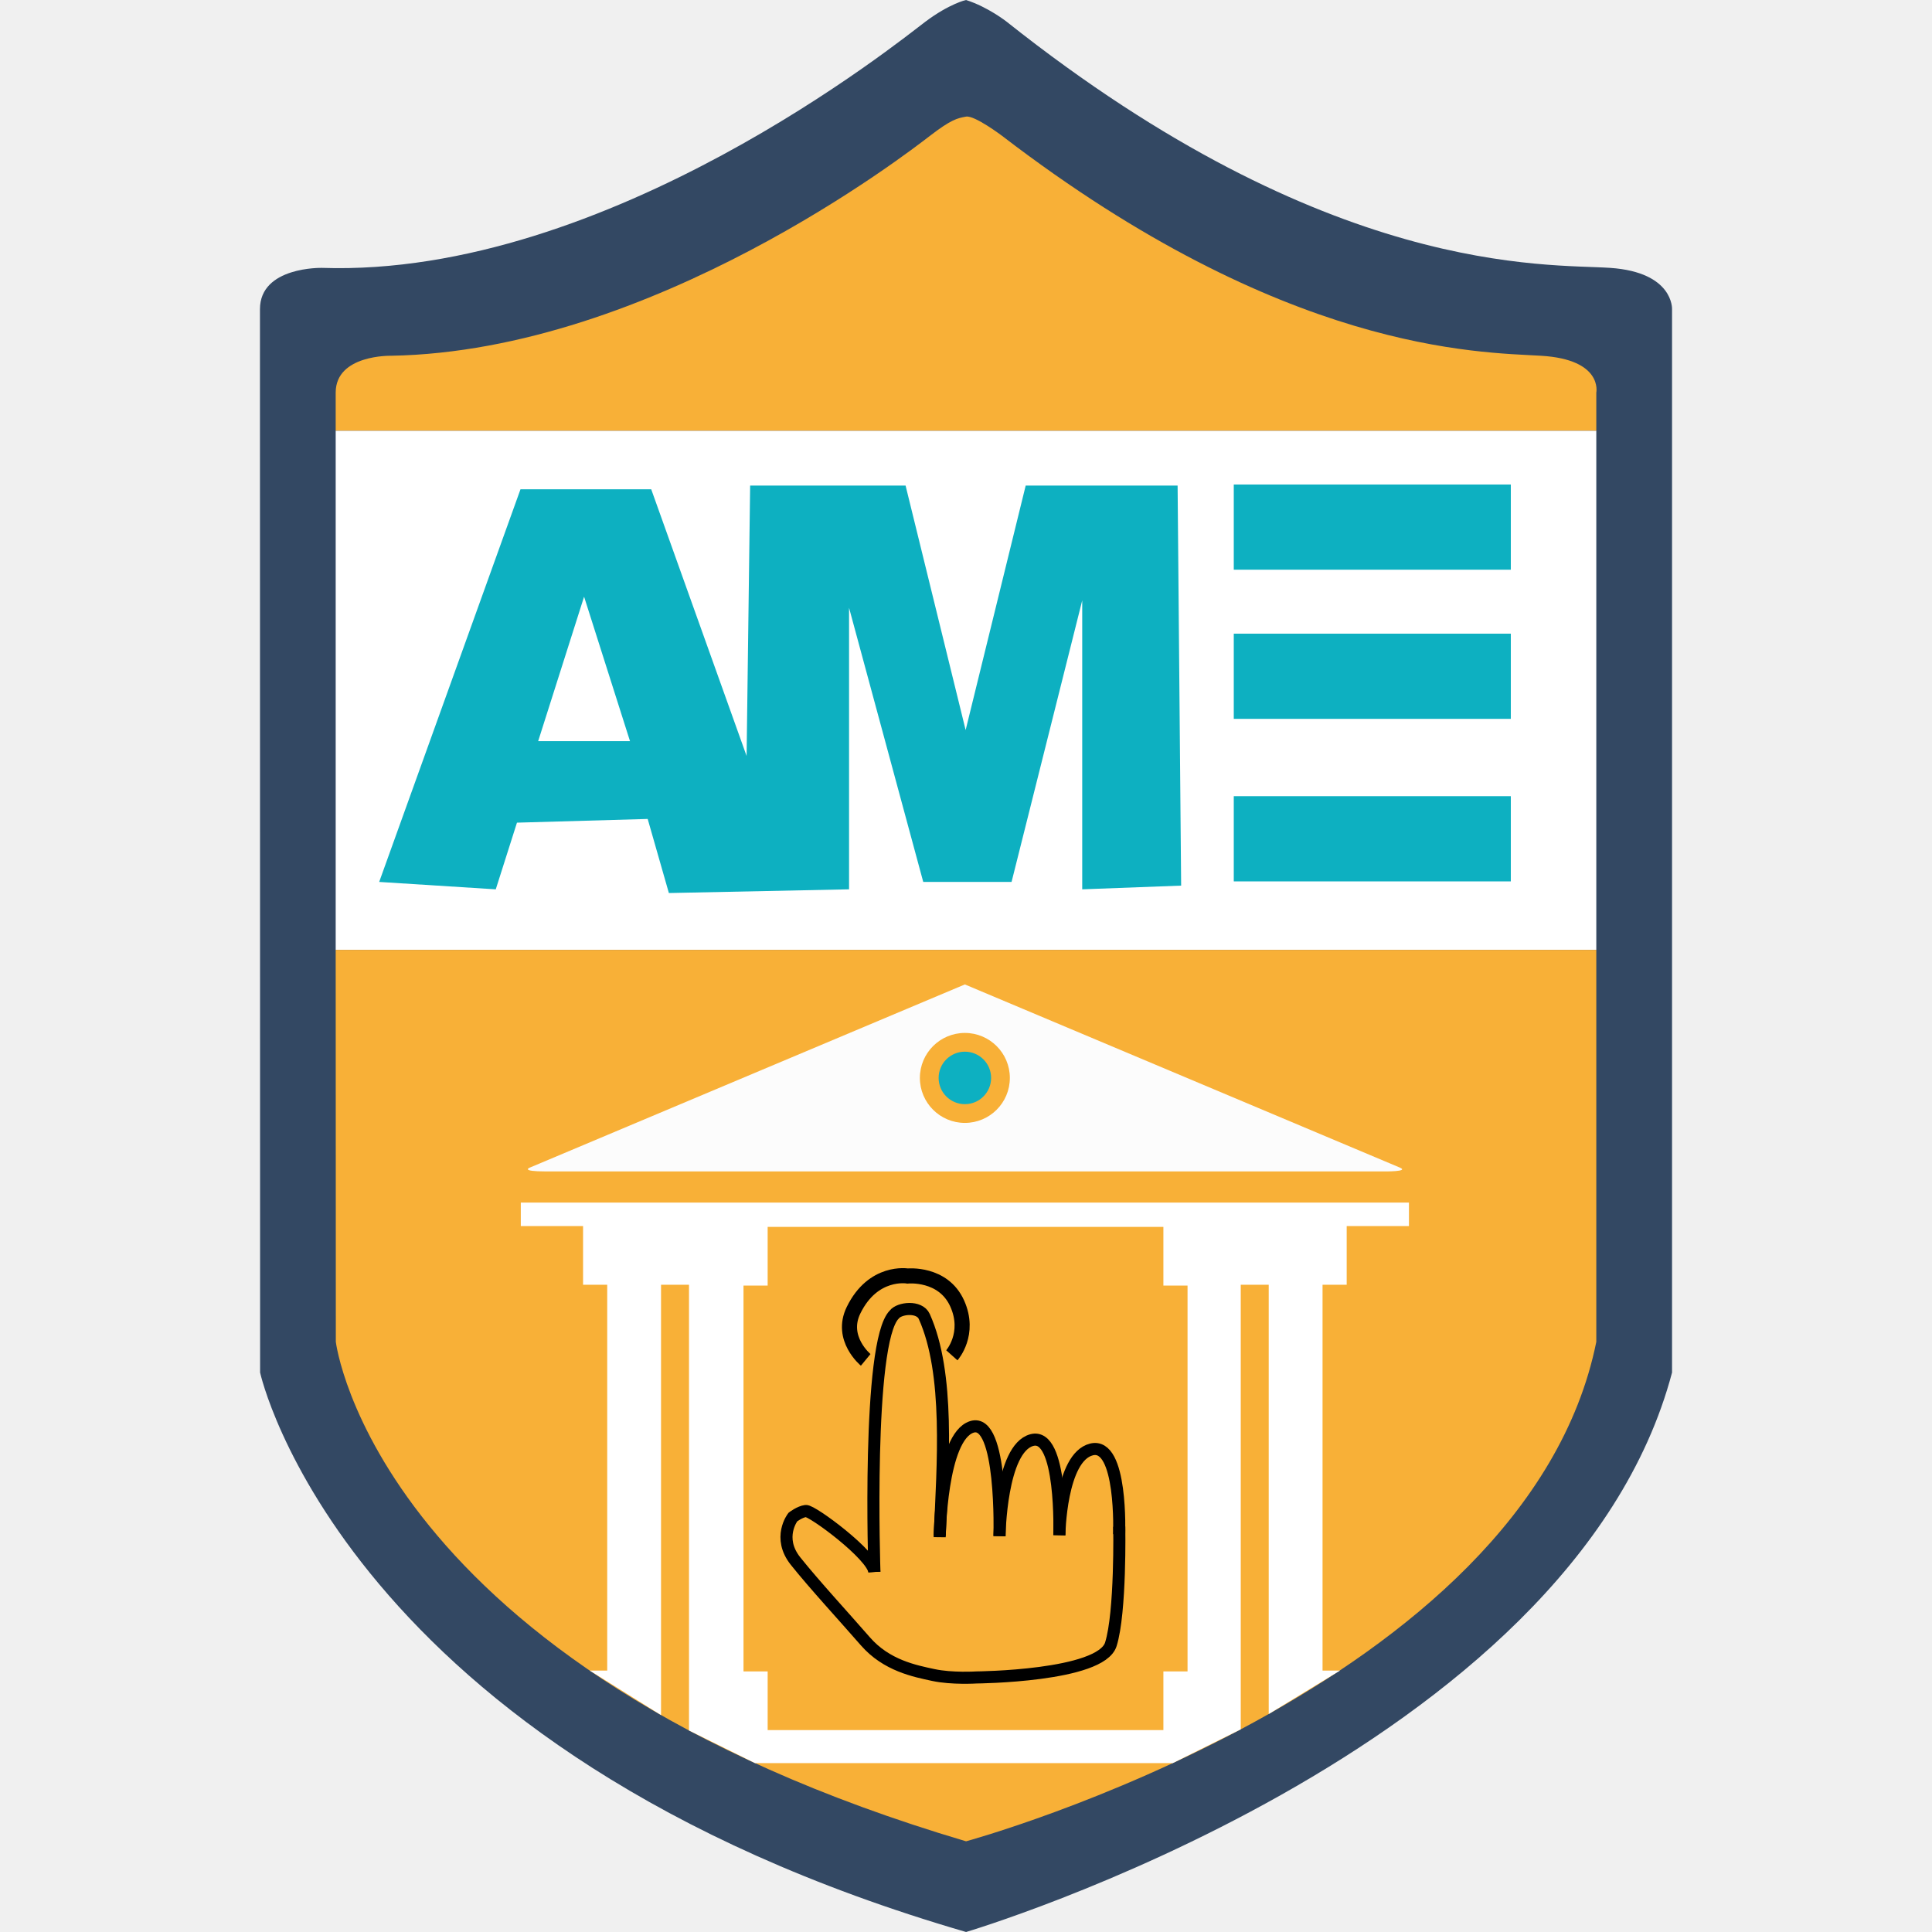
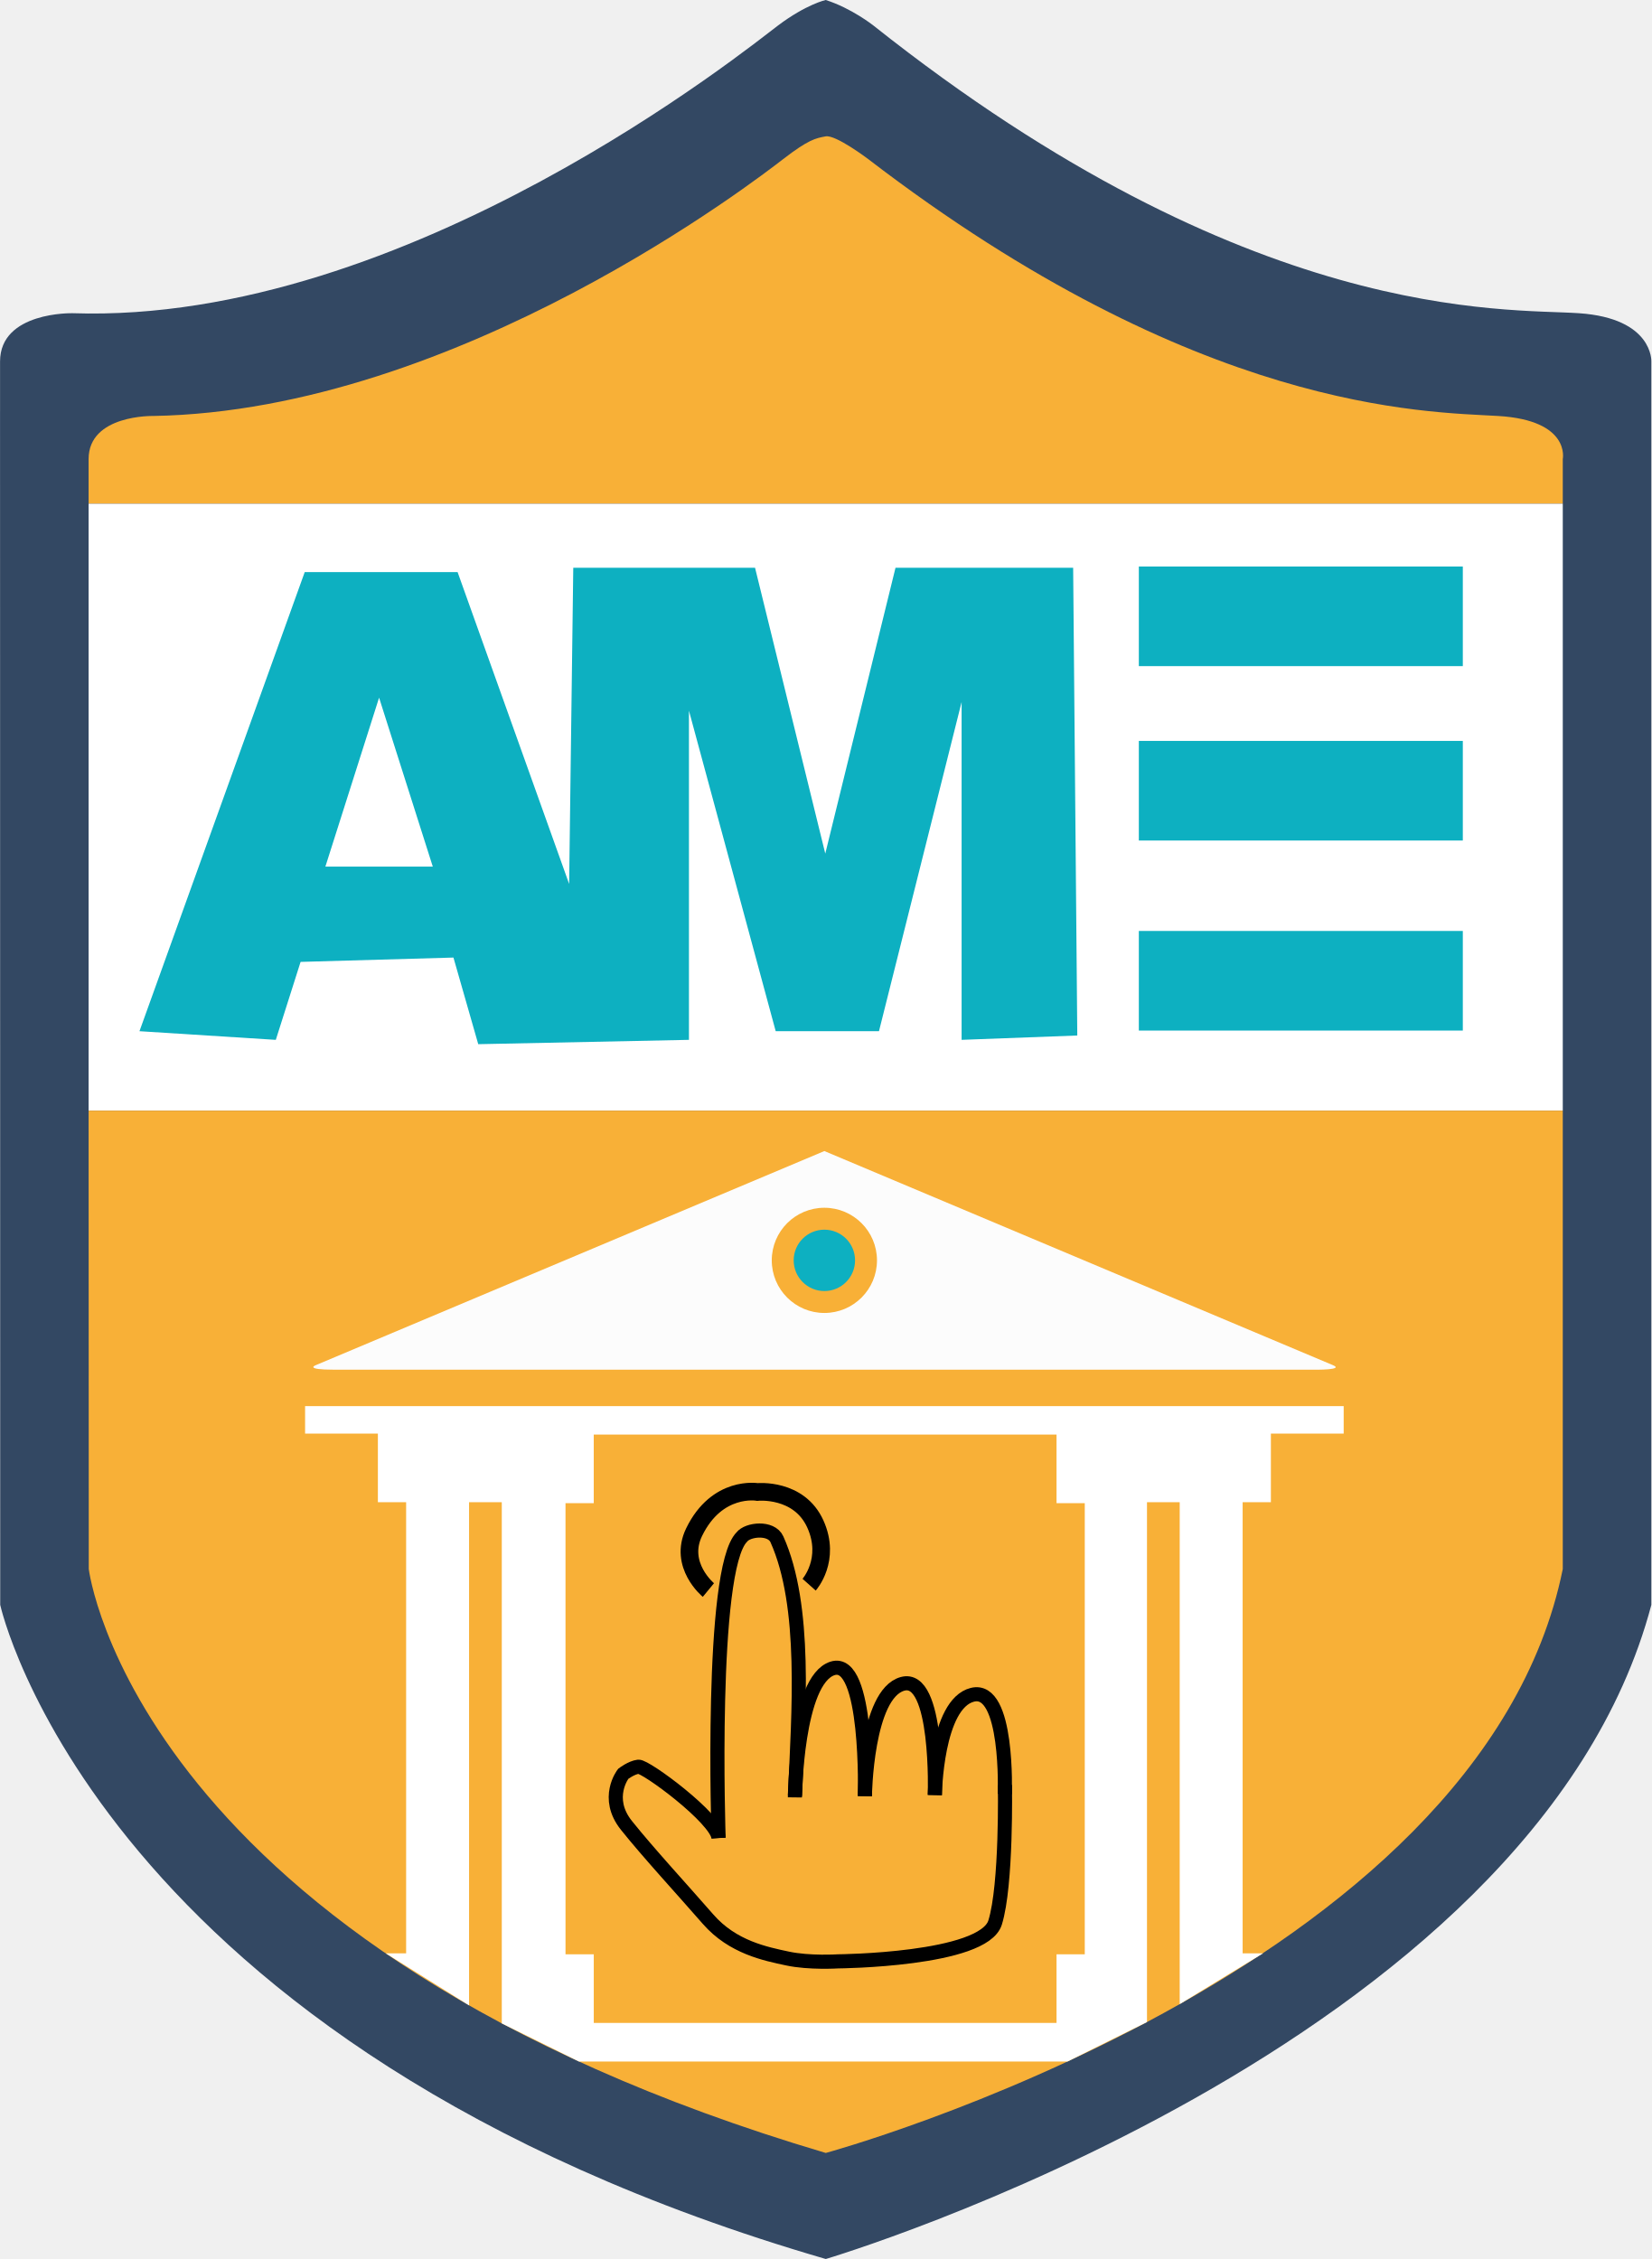
- <svg xmlns="http://www.w3.org/2000/svg" width="640" height="640" viewBox="0 0 169.333 169.333" version="1.1" id="svg1084">
+ <svg xmlns="http://www.w3.org/2000/svg" width="467.8" viewBox="22.781 0 123.772 169.333" version="1.1" id="svg1084">
  <defs id="defs1078" />
  <g id="layer1">
    <path style="fill:#334863;fill-opacity:1;stroke:none;stroke-width:0.265px;stroke-linecap:butt;stroke-linejoin:miter;stroke-opacity:1" d="m 22.784,30.845 0.013,89.453 c 0,0 7.216,33.138 61.876,49.035 0,0 53.065,-15.736 61.876,-49.035 l -4e-5,-93.202 c 0,0 0.153,-3.238 -5.428,-3.618 -5.581,-0.38 -24.645,0.86 -52.894,-21.577 0,0 -1.639,-1.295 -3.56,-1.901 0,0 -1.44,0.312 -3.56,1.901 -2.119,1.589 -27.79,22.422 -52.894,21.577 0,0 -5.428,-0.13 -5.428,3.618 0,3.748 0,3.748 0,3.748 z" id="path1654-2" />
    <path style="fill:#f8b037;fill-opacity:1;stroke:none;stroke-width:0.265;stroke-linecap:butt;stroke-linejoin:miter;stroke-miterlimit:4;stroke-dasharray:none;stroke-opacity:1" d="m 29.422,34.411 v 3.346 H 139.91 v -3.346 c 0,0 0.616,-2.906 -4.846,-3.23 -5.462,-0.324 -22.462,-0.271 -47.22,-19.262 0,0 -2.423,-1.835 -3.178,-1.697 -0.755,0.137 -1.291,0.243 -3.178,1.697 -1.886,1.454 -24.347,18.862 -47.22,19.262 0,0 -4.846,-0.116 -4.846,3.23" id="path1101" />
    <rect style="fill:#ffffff;fill-opacity:1;fill-rule:evenodd;stroke:#000000;stroke-width:0;stroke-miterlimit:4;stroke-dasharray:none;stroke-opacity:1" id="rect1133" width="110.488" height="45.497" x="29.422" y="37.757" />
    <path style="fill:#0db0c1;fill-opacity:1;stroke:none;stroke-width:0.265px;stroke-linecap:butt;stroke-linejoin:miter;stroke-opacity:1" d="m 45.62,42.883 -12.386,34.415 10.218,0.649 1.858,-5.844 11.457,-0.325 1.858,6.493 15.792,-0.325 V 53.272 l 6.502,24.025 h 7.741 l 6.193,-24.675 v 25.324 l 8.67,-0.325 -0.31,-35.064 H 89.899 L 84.635,63.986 79.371,42.558 H 65.747 L 65.437,66.259 57.077,42.883 Z" id="path1094" />
    <path style="fill:#ffffff;fill-opacity:1;stroke:none;stroke-width:0.265px;stroke-linecap:butt;stroke-linejoin:miter;stroke-opacity:1" d="m 47.168,64.96 4.025,-12.662 4.025,12.662 z" id="path1098" />
    <rect style="fill:#0db0c1;fill-opacity:1;stroke:none;stroke-width:0.265;stroke-miterlimit:4;stroke-dasharray:none;stroke-opacity:1" id="rect1112-7" width="24.282" height="7.467" x="108.136" y="69.784" />
    <rect style="fill:#0db0c1;fill-opacity:1;stroke:none;stroke-width:0.265;stroke-miterlimit:4;stroke-dasharray:none;stroke-opacity:1" id="rect1112-2" width="24.282" height="7.467" x="108.136" y="55.538" />
    <rect style="fill:#0db0c1;fill-opacity:1;stroke:none;stroke-width:0.265;stroke-miterlimit:4;stroke-dasharray:none;stroke-opacity:1" id="rect1112-2-2-7" width="24.282" height="7.467" x="108.136" y="42.465" />
    <path style="fill:#f8b037;fill-opacity:1;stroke:none;stroke-width:0.265px;stroke-linecap:butt;stroke-linejoin:miter;stroke-opacity:1" d="m 29.422,83.254 0.012,34.357 c 0,0 3.442,28.428 55.238,43.773 0,0 49.08,-13.355 55.238,-43.773 V 83.254 H 29.423" id="path1185" />
    <path style="fill:#ffffff;fill-opacity:1;stroke:none;stroke-width:0.265px;stroke-linecap:butt;stroke-linejoin:miter;stroke-opacity:1" d="m 51.692,146.421 h 1.528 v -33.819 h -2.117 v -5.142 h -5.456 v -2.059 h 77.842 v 2.059 h -5.456 v 5.142 h -2.117 v 33.819 h 1.528 l -6.245,3.808 V 112.602 h -2.452 v 38.97 l -5.96,2.96 H 66.175 l -5.786,-2.86 V 112.602 h -2.452 v 37.72 z" id="path1463" />
    <path style="fill:#f8b037;fill-opacity:1;stroke:none;stroke-width:0.265px;stroke-linecap:butt;stroke-linejoin:miter;stroke-opacity:1" d="m 65.165,112.675 h 2.117 v -5.142 h 34.685 v 5.142 h 2.117 v 33.819 h -2.117 v 5.142 H 67.283 v -5.142 h -2.117 z" id="path1482" />
    <path style="fill:#fcfcfc;fill-opacity:1;stroke:none;stroke-width:0.265px;stroke-linecap:butt;stroke-linejoin:miter;stroke-opacity:1" d="M 84.567,86.282 46.438,102.336 c 0,0 -0.892,0.334 1.38,0.334 2.273,0 73.496,0 73.496,0 0,0 2.245,0.03 1.38,-0.334 -0.865,-0.364 -38.129,-16.055 -38.129,-16.055" id="path1604" />
    <circle style="fill:#f8b037;fill-opacity:1;fill-rule:evenodd;stroke:none;stroke-width:0.265;stroke-miterlimit:4;stroke-dasharray:none;stroke-opacity:1" id="path1637" cx="84.567" cy="94.476" r="3.943" />
    <circle style="fill:#0db0c1;fill-opacity:1;fill-rule:evenodd;stroke:none;stroke-width:0.265;stroke-miterlimit:4;stroke-dasharray:none;stroke-opacity:1" id="path1637-0" cx="84.567" cy="94.476" r="2.3" />
    <path style="fill:none;stroke:#000000;stroke-width:1.058;stroke-linecap:butt;stroke-linejoin:miter;stroke-opacity:1;stroke-miterlimit:4;stroke-dasharray:none" d="m 92.846,134.554 c 0,0 0.101,-6.84 2.82,-7.515 2.719,-0.675 2.424,7.443 2.424,7.443" id="path914" />
    <path style="fill:none;stroke:#000000;stroke-width:1.058;stroke-linecap:butt;stroke-linejoin:miter;stroke-opacity:1;stroke-miterlimit:4;stroke-dasharray:none" d="m 87.603,134.637 c 0,0 0.101,-7.659 2.82,-8.415 2.719,-0.755 2.424,8.334 2.424,8.334" id="path914-4" />
    <path style="fill:none;stroke:#000000;stroke-width:1.058;stroke-linecap:butt;stroke-linejoin:miter;stroke-opacity:1;stroke-miterlimit:4;stroke-dasharray:none" d="m 82.359,134.731 c 0,0 0.101,-8.801 2.82,-9.669 2.719,-0.868 2.424,9.577 2.424,9.577" id="path914-4-2" />
    <path style="fill:none;stroke:#000000;stroke-width:1.058;stroke-linecap:butt;stroke-linejoin:miter;stroke-miterlimit:4;stroke-dasharray:none;stroke-opacity:1" d="m 98.099,133.803 c 0,0 0.143,7.495 -0.736,10.311 -0.878,2.817 -11.767,2.908 -11.767,2.908 0,0 -2.157,0.138 -3.788,-0.212 -1.632,-0.35 -4.112,-0.83 -5.962,-2.955 -1.85,-2.126 -4.471,-4.968 -6.115,-7.026 -1.644,-2.058 -0.241,-3.862 -0.241,-3.862 0,0 0.601,-0.468 1.136,-0.535 0.535,-0.067 5.88,3.875 6.014,5.345" id="path975" />
    <path style="fill:none;stroke:#000000;stroke-width:1.058;stroke-linecap:butt;stroke-linejoin:miter;stroke-miterlimit:4;stroke-dasharray:none;stroke-opacity:1" d="m 76.64,137.777 c 0,0 -0.682,-20.133 1.739,-22.562 0.437,-0.577 2.205,-0.778 2.631,0.171 2.245,5.004 1.626,12.929 1.352,19.219" id="path981" />
    <path style="fill:none;stroke:#000000;stroke-width:1.323;stroke-linecap:butt;stroke-linejoin:miter;stroke-miterlimit:4;stroke-dasharray:none;stroke-opacity:1" d="m 75.875,119.188 c 0,0 -2.272,-1.871 -1.069,-4.343 1.72,-3.535 4.744,-3.007 4.744,-3.007 0,0 3.119,-0.315 4.343,2.405 1.203,2.673 -0.468,4.544 -0.468,4.544" id="path985" />
  </g>
</svg>
